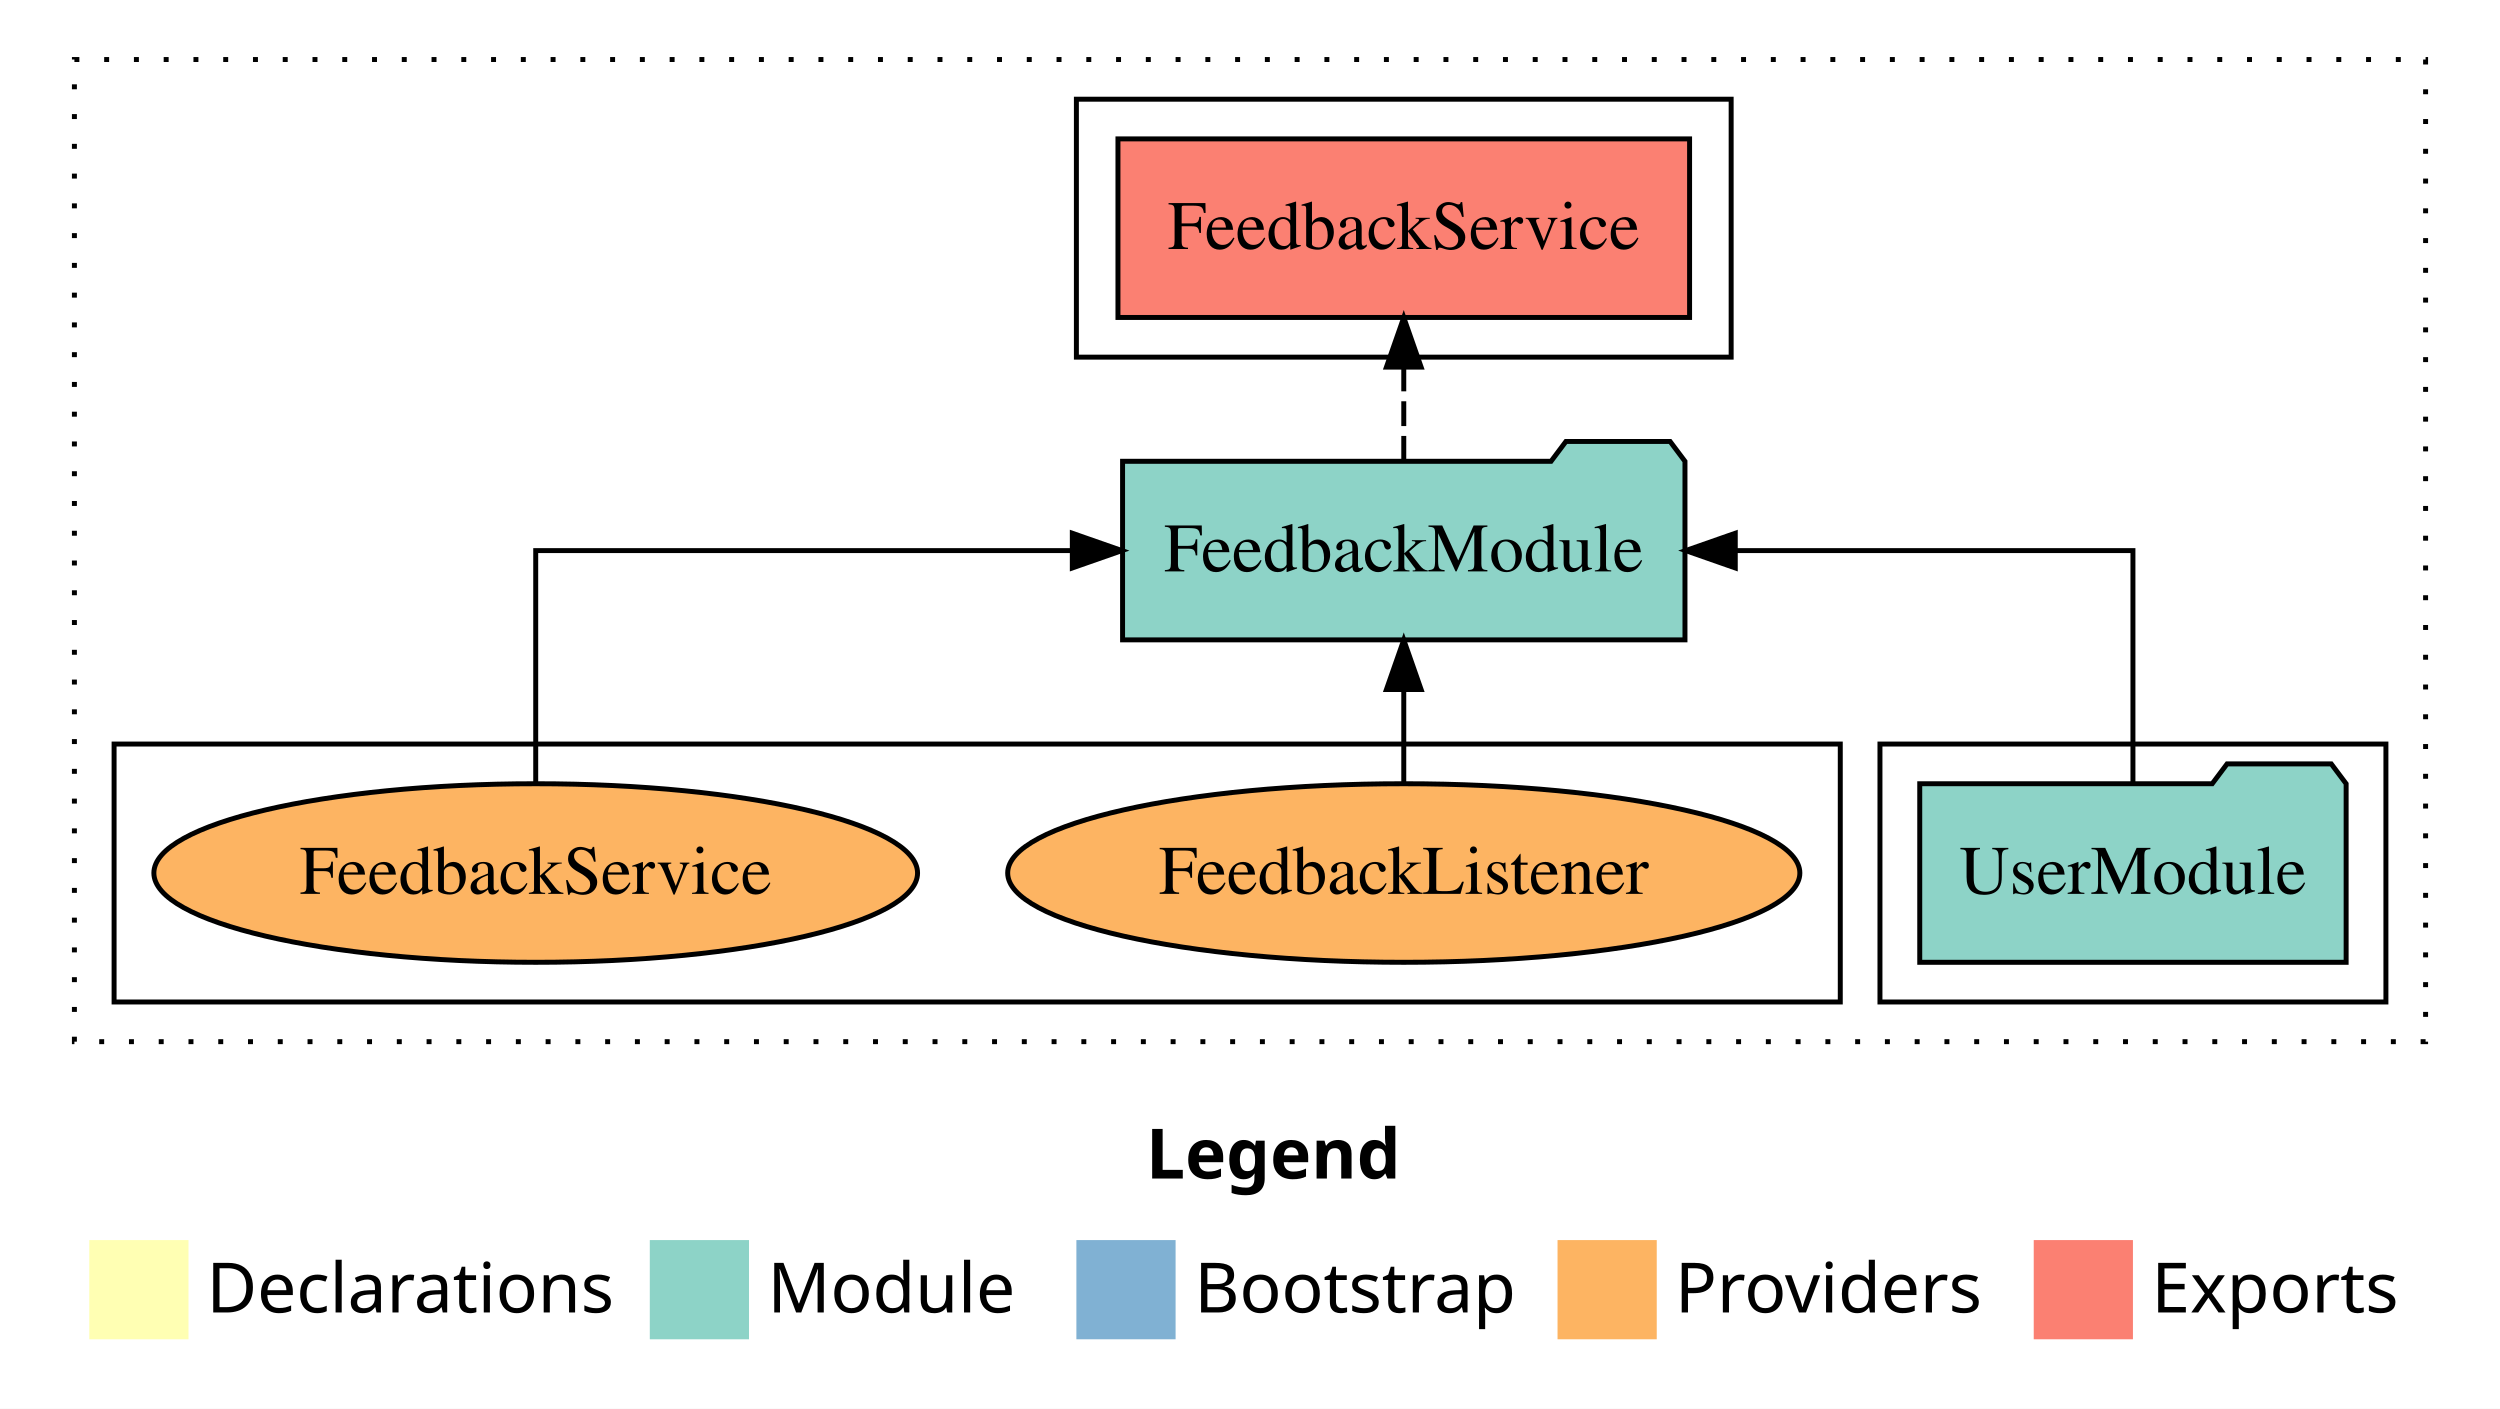
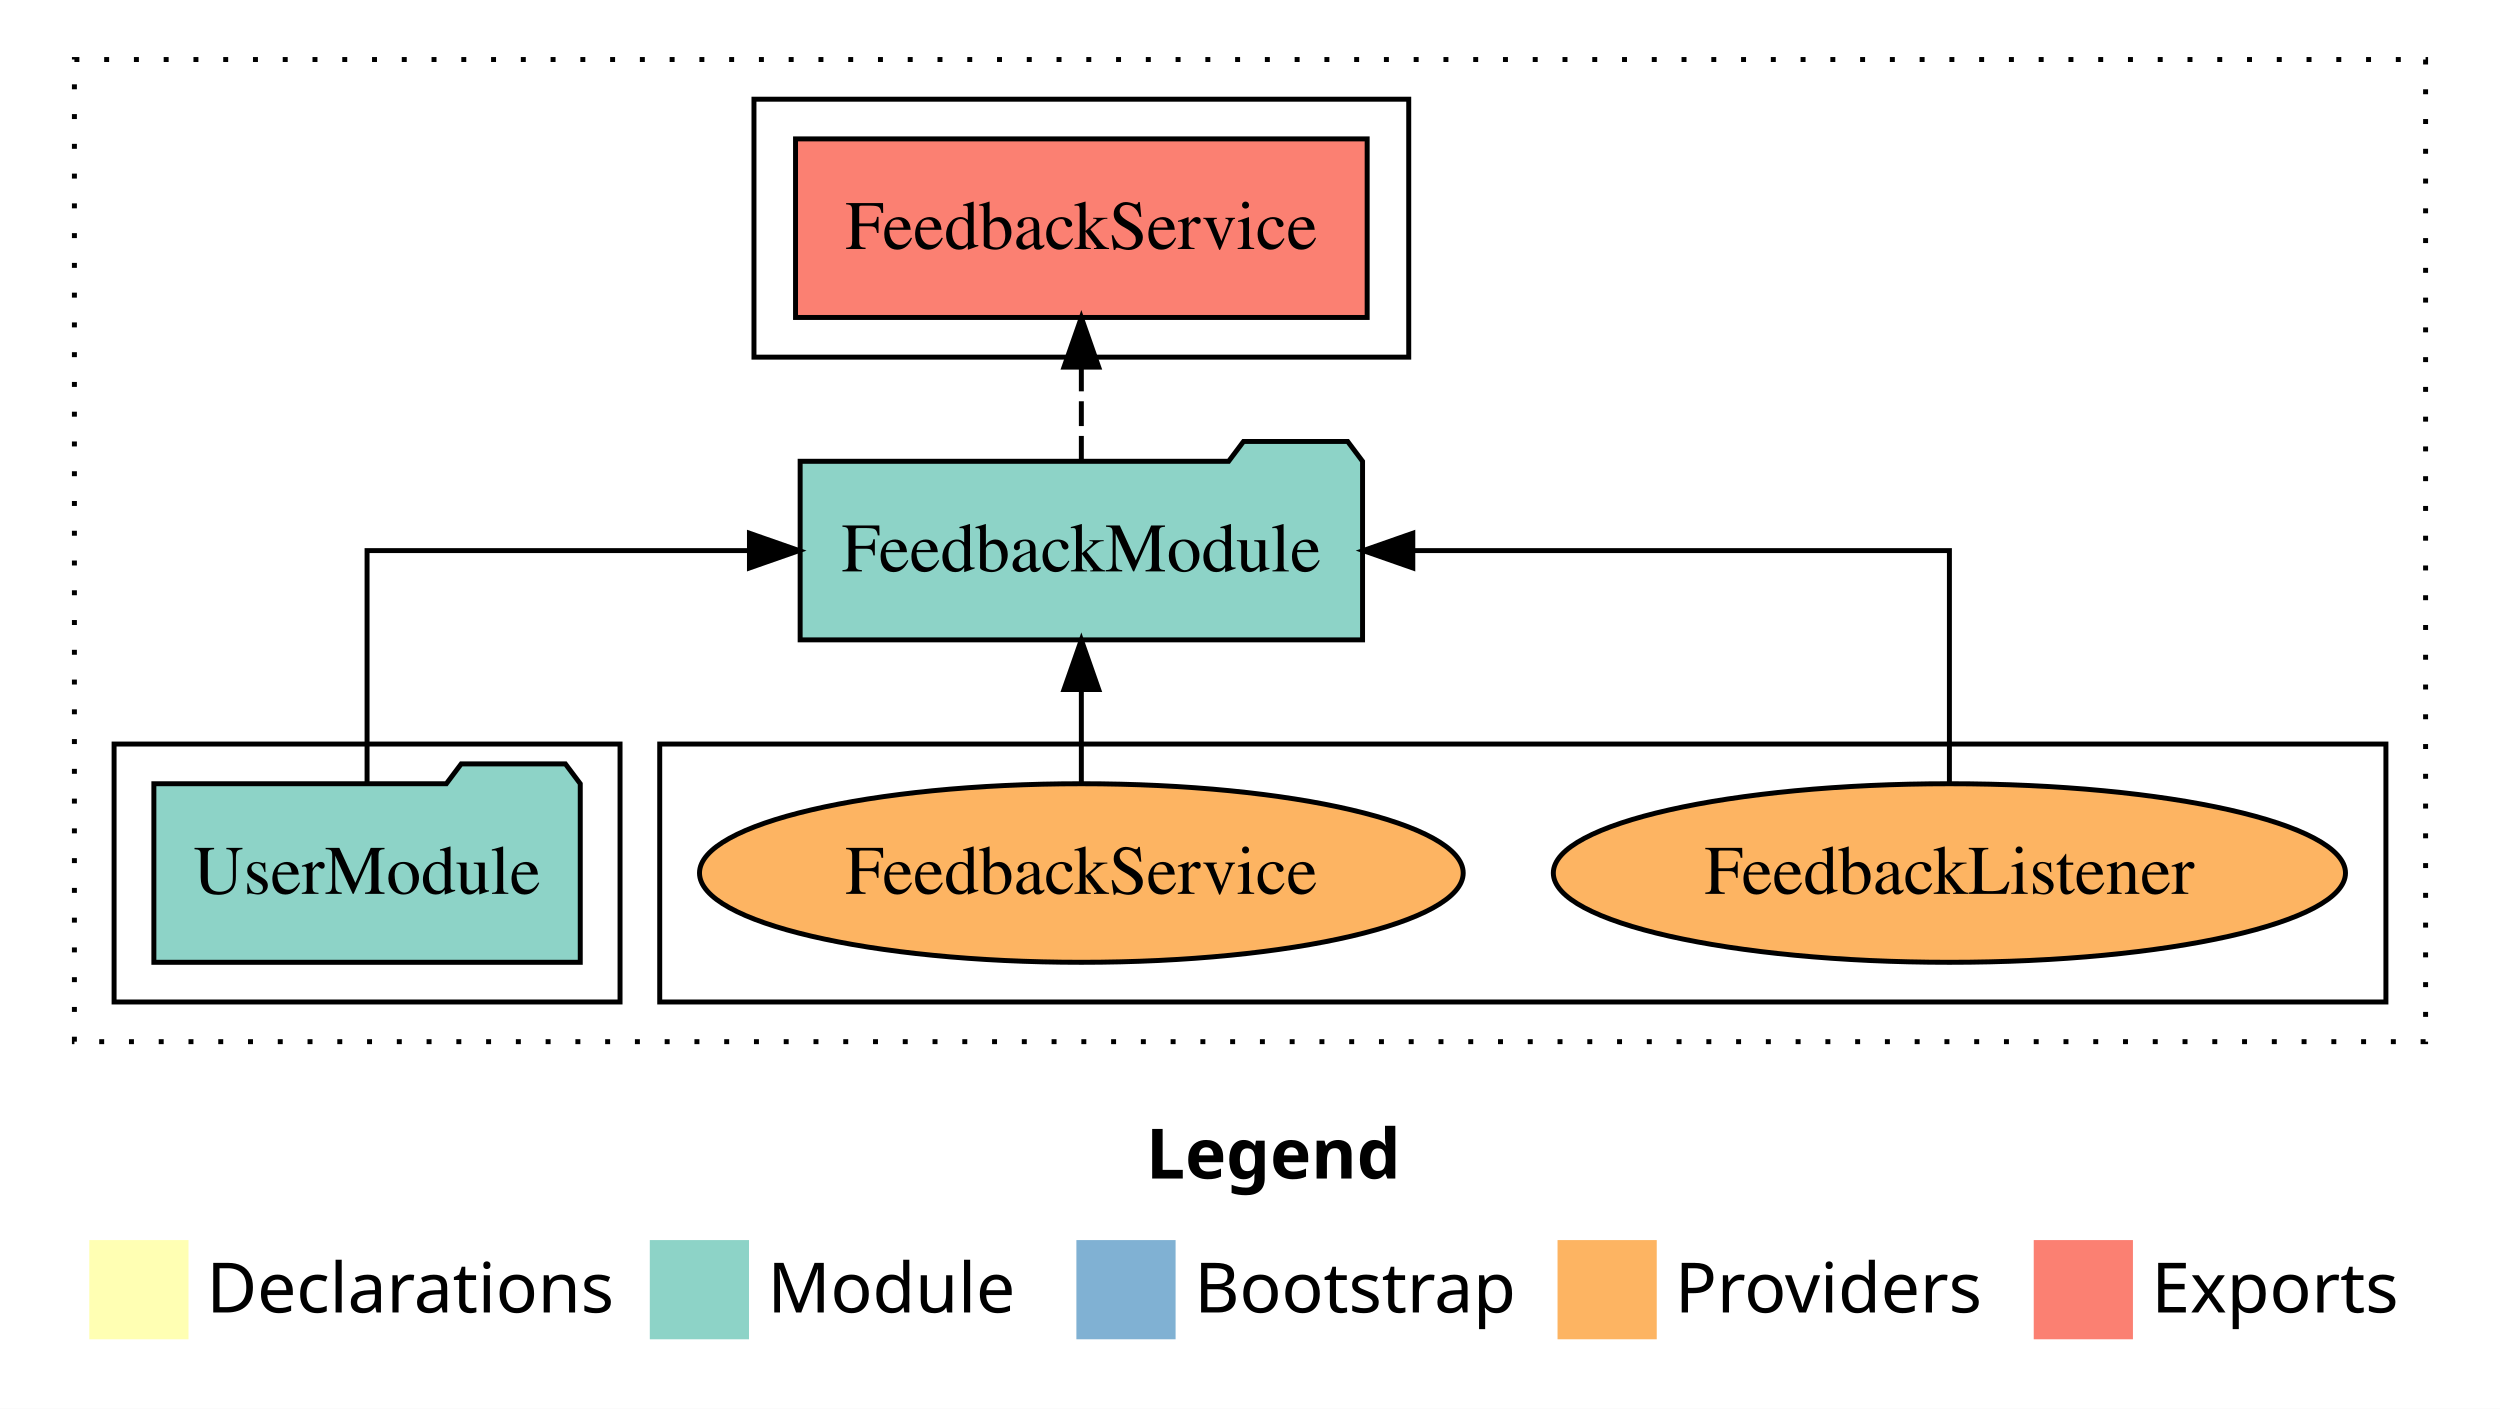
<svg xmlns="http://www.w3.org/2000/svg" width="504pt" height="284pt" viewBox="0.00 0.00 504.00 284.00">
  <g id="graph0" class="graph" transform="scale(1 1) rotate(0) translate(4 280)">
    <polygon fill="white" stroke="transparent" points="-4,4 -4,-280 500,-280 500,4 -4,4" />
    <text text-anchor="start" x="227.01" y="-42.4" font-family="Times-12" font-weight="bold" font-size="14.00">Legend</text>
    <polygon fill="#ffffb3" stroke="transparent" points="14,-10 14,-30 34,-30 34,-10 14,-10" />
    <text text-anchor="start" x="37.63" y="-15.4" font-family="Times-12" font-size="14.00">  Declarations</text>
    <polygon fill="#8dd3c7" stroke="transparent" points="127,-10 127,-30 147,-30 147,-10 127,-10" />
    <text text-anchor="start" x="150.73" y="-15.4" font-family="Times-12" font-size="14.00">  Module</text>
    <polygon fill="#80b1d3" stroke="transparent" points="213,-10 213,-30 233,-30 233,-10 213,-10" />
    <text text-anchor="start" x="236.78" y="-15.4" font-family="Times-12" font-size="14.00">  Bootstrap</text>
    <polygon fill="#fdb462" stroke="transparent" points="310,-10 310,-30 330,-30 330,-10 310,-10" />
    <text text-anchor="start" x="333.67" y="-15.4" font-family="Times-12" font-size="14.00">  Providers</text>
    <polygon fill="#fb8072" stroke="transparent" points="406,-10 406,-30 426,-30 426,-10 406,-10" />
    <text text-anchor="start" x="429.73" y="-15.4" font-family="Times-12" font-size="14.00">  Exports</text>
    <g id="clust1" class="cluster">
      <polygon fill="none" stroke="black" stroke-dasharray="1,5" points="11,-70 11,-268 485,-268 485,-70 11,-70" />
    </g>
-     <g id="clust3" class="cluster">
-       <polygon fill="none" stroke="black" points="375,-78 375,-130 477,-130 477,-78 375,-78" />
-     </g>
    <g id="clust6" class="cluster">
-       <polygon fill="none" stroke="black" points="19,-78 19,-130 367,-130 367,-78 19,-78" />
+       <polygon fill="none" stroke="black" points="129,-78 129,-130 477,-130 477,-78 129,-78" />
    </g>
    <g id="clust4" class="cluster">
-       <polygon fill="none" stroke="black" points="213,-208 213,-260 345,-260 345,-208 213,-208" />
+       <polygon fill="none" stroke="black" points="148,-208 148,-260 280,-260 280,-208 148,-208" />
+     </g>
+     <g id="clust3" class="cluster">
+       <polygon fill="none" stroke="black" points="19,-78 19,-130 121,-130 121,-78 19,-78" />
    </g>
    <g id="node1" class="node">
-       <polygon fill="#8dd3c7" stroke="black" points="468.98,-122 465.98,-126 444.98,-126 441.98,-122 383.02,-122 383.02,-86 468.98,-86 468.98,-122" />
-       <text text-anchor="middle" x="426" y="-99.8" font-family="Times,serif" font-size="14.00">UserModule</text>
+       <polygon fill="#8dd3c7" stroke="black" points="112.98,-122 109.98,-126 88.98,-126 85.98,-122 27.02,-122 27.02,-86 112.98,-86 112.98,-122" />
+       <text text-anchor="middle" x="70" y="-99.8" font-family="Times,serif" font-size="14.00">UserModule</text>
    </g>
    <g id="node2" class="node">
-       <polygon fill="#8dd3c7" stroke="black" points="335.69,-187 332.69,-191 311.69,-191 308.69,-187 222.31,-187 222.31,-151 335.69,-151 335.69,-187" />
-       <text text-anchor="middle" x="279" y="-164.8" font-family="Times,serif" font-size="14.00">FeedbackModule</text>
+       <polygon fill="#8dd3c7" stroke="black" points="270.69,-187 267.69,-191 246.69,-191 243.69,-187 157.31,-187 157.31,-151 270.69,-151 270.69,-187" />
+       <text text-anchor="middle" x="214" y="-164.8" font-family="Times,serif" font-size="14.00">FeedbackModule</text>
    </g>
    <g id="edge1" class="edge">
-       <path fill="none" stroke="black" d="M426,-122.11C426,-141.34 426,-169 426,-169 426,-169 345.83,-169 345.83,-169" />
-       <polygon fill="black" stroke="black" points="345.83,-165.5 335.83,-169 345.83,-172.5 345.83,-165.5" />
+       <path fill="none" stroke="black" d="M70,-122.11C70,-141.34 70,-169 70,-169 70,-169 147.09,-169 147.09,-169" />
+       <polygon fill="black" stroke="black" points="147.09,-172.5 157.09,-169 147.09,-165.5 147.09,-172.5" />
    </g>
    <g id="node3" class="node">
-       <polygon fill="#fb8072" stroke="black" points="336.62,-252 221.38,-252 221.38,-216 336.62,-216 336.62,-252" />
-       <text text-anchor="middle" x="279" y="-229.8" font-family="Times,serif" font-size="14.00">FeedbackService </text>
+       <polygon fill="#fb8072" stroke="black" points="271.62,-252 156.38,-252 156.38,-216 271.62,-216 271.62,-252" />
+       <text text-anchor="middle" x="214" y="-229.8" font-family="Times,serif" font-size="14.00">FeedbackService </text>
    </g>
    <g id="edge2" class="edge">
-       <path fill="none" stroke="black" stroke-dasharray="5,2" d="M279,-187.11C279,-187.11 279,-205.99 279,-205.99" />
-       <polygon fill="black" stroke="black" points="275.5,-205.99 279,-215.99 282.5,-205.99 275.5,-205.99" />
+       <path fill="none" stroke="black" stroke-dasharray="5,2" d="M214,-187.11C214,-187.11 214,-205.99 214,-205.99" />
+       <polygon fill="black" stroke="black" points="210.5,-205.99 214,-215.99 217.5,-205.99 210.5,-205.99" />
    </g>
    <g id="node4" class="node">
-       <ellipse fill="#fdb462" stroke="black" cx="279" cy="-104" rx="79.85" ry="18" />
-       <text text-anchor="middle" x="279" y="-99.8" font-family="Times,serif" font-size="14.00">FeedbackListener</text>
+       <ellipse fill="#fdb462" stroke="black" cx="389" cy="-104" rx="79.85" ry="18" />
+       <text text-anchor="middle" x="389" y="-99.8" font-family="Times,serif" font-size="14.00">FeedbackListener</text>
    </g>
    <g id="edge3" class="edge">
-       <path fill="none" stroke="black" d="M279,-122.11C279,-122.11 279,-140.99 279,-140.99" />
-       <polygon fill="black" stroke="black" points="275.5,-140.99 279,-150.99 282.5,-140.99 275.5,-140.99" />
+       <path fill="none" stroke="black" d="M389,-122.11C389,-141.34 389,-169 389,-169 389,-169 280.82,-169 280.82,-169" />
+       <polygon fill="black" stroke="black" points="280.82,-165.5 270.82,-169 280.82,-172.5 280.82,-165.5" />
    </g>
    <g id="node5" class="node">
-       <ellipse fill="#fdb462" stroke="black" cx="104" cy="-104" rx="76.98" ry="18" />
-       <text text-anchor="middle" x="104" y="-99.8" font-family="Times,serif" font-size="14.00">FeedbackService</text>
+       <ellipse fill="#fdb462" stroke="black" cx="214" cy="-104" rx="76.98" ry="18" />
+       <text text-anchor="middle" x="214" y="-99.8" font-family="Times,serif" font-size="14.00">FeedbackService</text>
    </g>
    <g id="edge4" class="edge">
-       <path fill="none" stroke="black" d="M104,-122.11C104,-141.34 104,-169 104,-169 104,-169 212.18,-169 212.18,-169" />
-       <polygon fill="black" stroke="black" points="212.18,-172.5 222.18,-169 212.18,-165.5 212.18,-172.5" />
+       <path fill="none" stroke="black" d="M214,-122.11C214,-122.11 214,-140.99 214,-140.99" />
+       <polygon fill="black" stroke="black" points="210.5,-140.99 214,-150.99 217.5,-140.99 210.5,-140.99" />
    </g>
  </g>
</svg>
